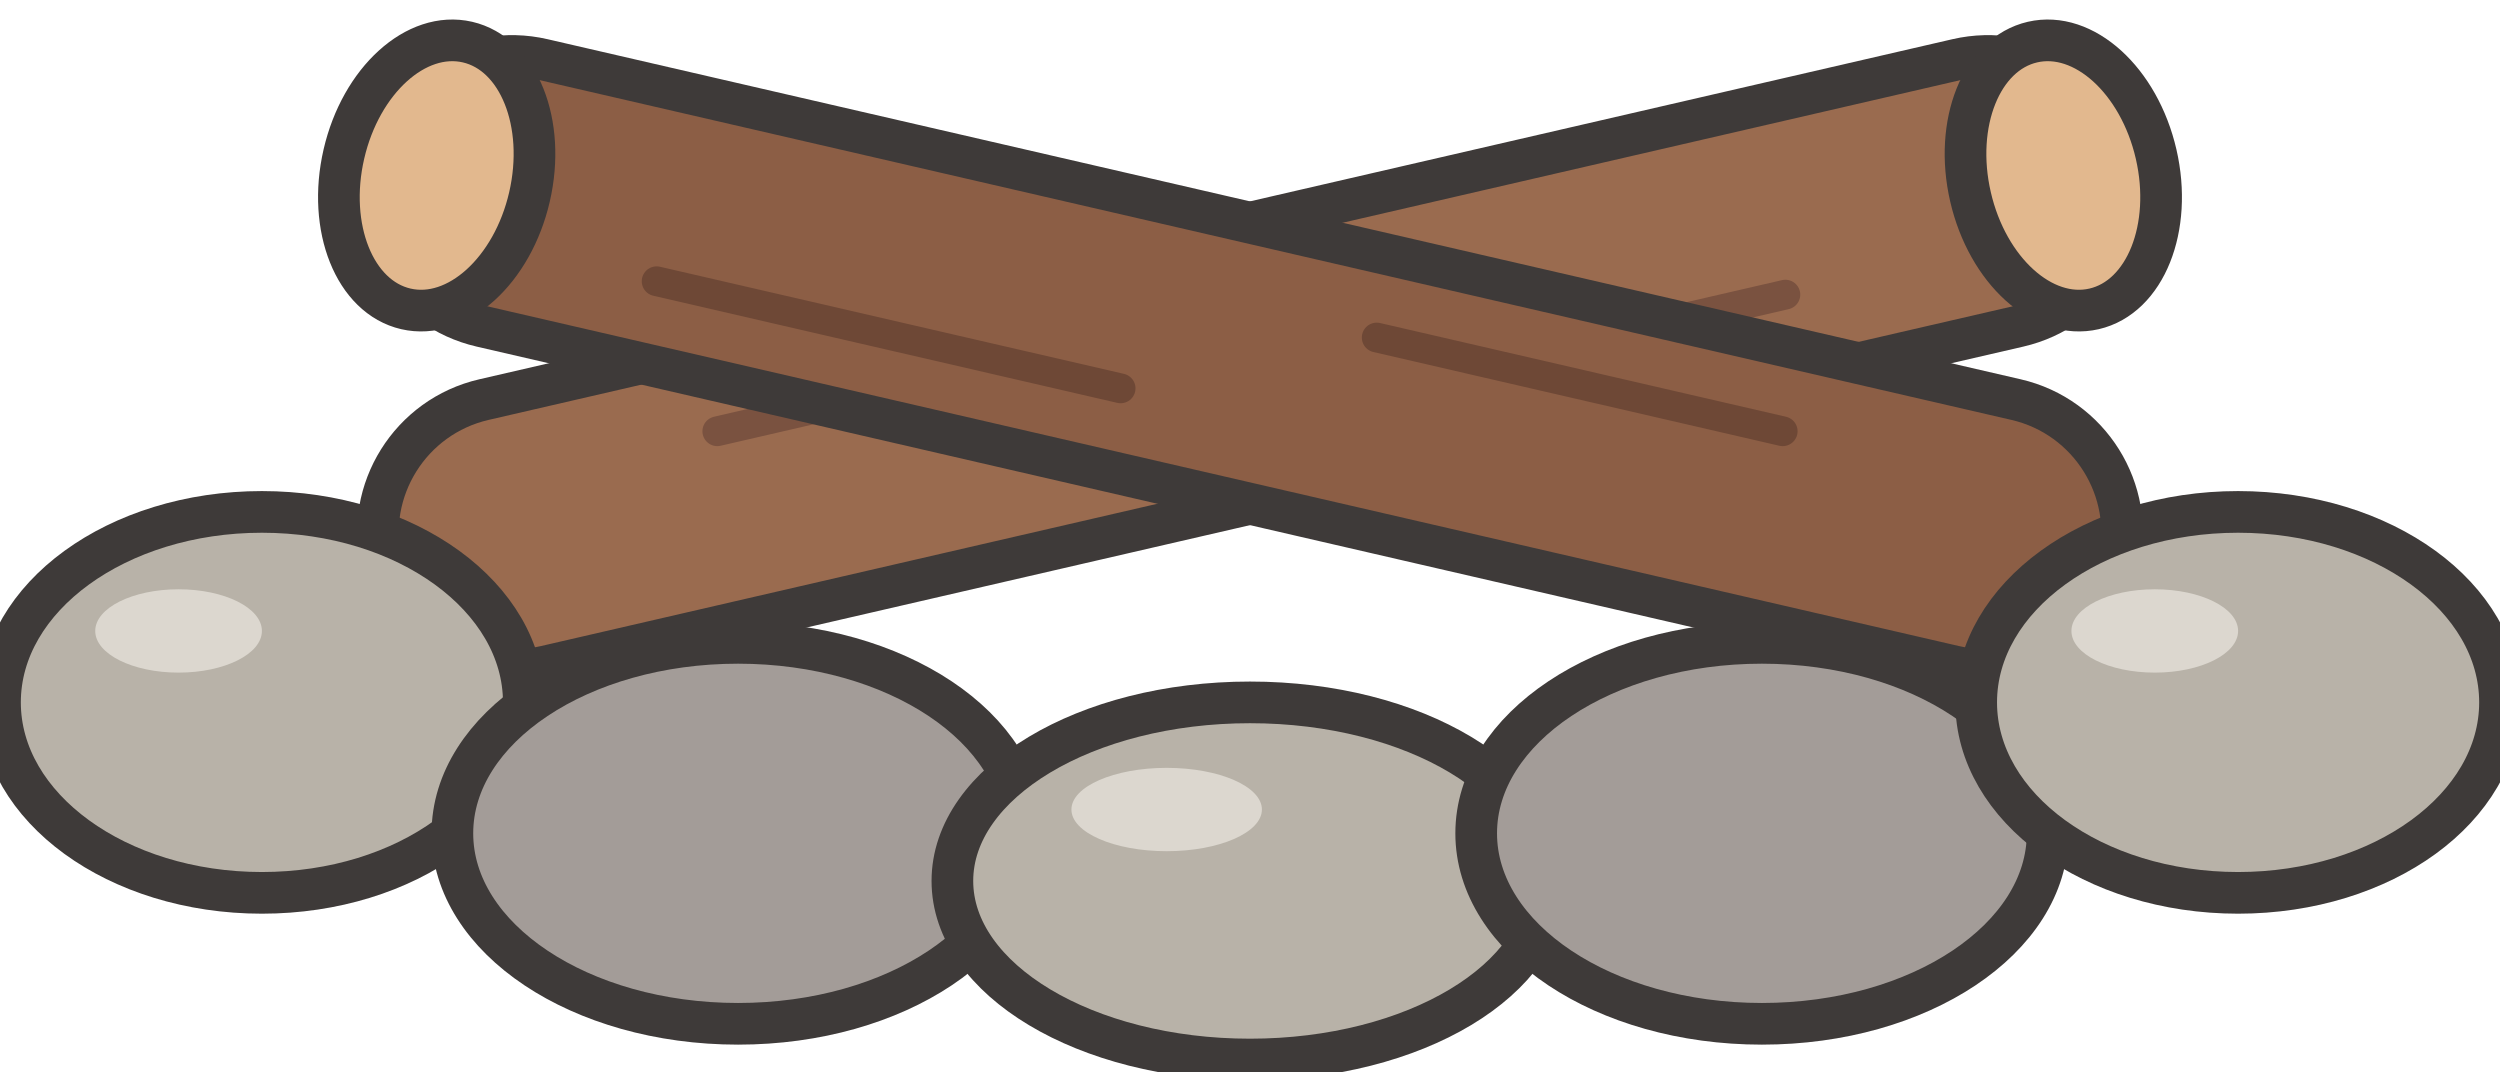
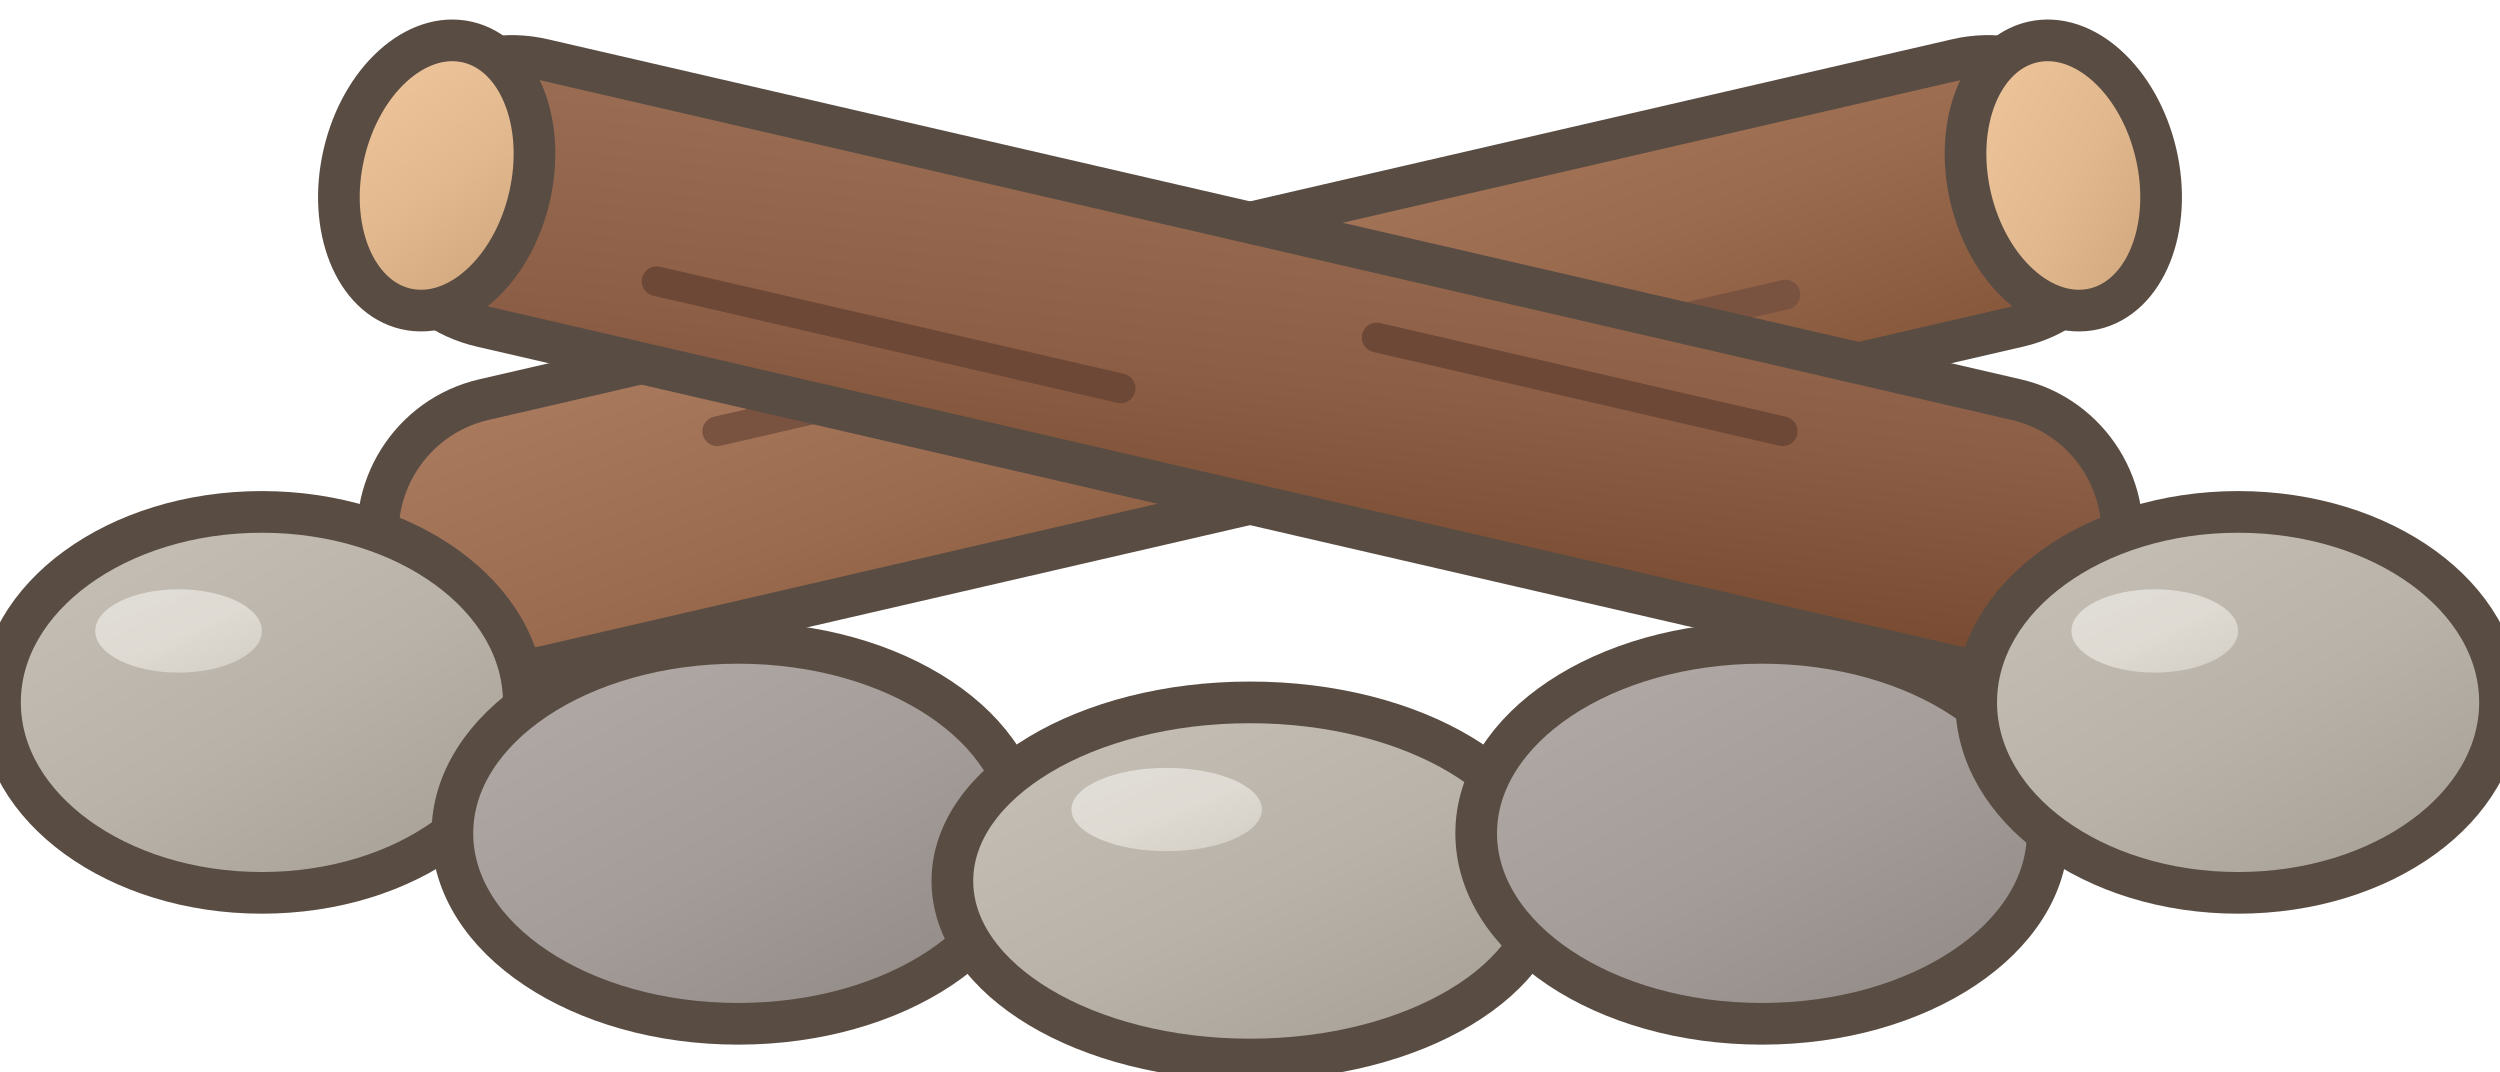
<svg xmlns="http://www.w3.org/2000/svg" viewBox="0 0 420 180" width="420" height="180">
-   <g stroke="#3E3A39" stroke-width="7" stroke-linejoin="round">
+   <defs>
+     <linearGradient id="pigment0" x1="0" y1="0" x2=".8" y2="1">
+       <stop stop-color="#aa7b5f" />
+       <stop offset=".58" stop-color="#9A6B4F" />
+       <stop offset="1" stop-color="#88593d" />
+     </linearGradient>
+     <linearGradient id="pigment1" x1="0" y1="0" x2=".8" y2="1">
+       <stop stop-color="#f2c89e" />
+       <stop offset=".58" stop-color="#E2B88E" />
+       <stop offset="1" stop-color="#d0a67c" />
+     </linearGradient>
+     <linearGradient id="pigment2" x1="0" y1="0" x2=".8" y2="1">
+       <stop stop-color="#9c6e55" />
+       <stop offset=".58" stop-color="#8C5E45" />
+       <stop offset="1" stop-color="#7a4c33" />
+     </linearGradient>
+     <linearGradient id="pigment3" x1="0" y1="0" x2=".8" y2="1">
+       <stop stop-color="#c8c2b8" />
+       <stop offset=".58" stop-color="#B8B2A8" />
+       <stop offset="1" stop-color="#a6a096" />
+     </linearGradient>
+     <linearGradient id="pigment4" x1="0" y1="0" x2=".8" y2="1">
+       <stop stop-color="#b3aca8" />
+       <stop offset=".58" stop-color="#A39C98" />
+       <stop offset="1" stop-color="#918a86" />
+     </linearGradient>
+     <linearGradient id="pigment5" x1="0" y1="0" x2=".8" y2="1">
+       <stop stop-color="#ffffff" />
+       <stop offset=".58" stop-color="#FFFCF6" />
+       <stop offset="1" stop-color="#edeae4" />
+     </linearGradient>
+   </defs>
+   <g stroke="#594C43" stroke-width="7" stroke-linejoin="round">
    <g transform="rotate(-13 210 60)">
-       <rect x="60" y="38" width="300" height="46" rx="23" fill="#9A6B4F" />
-       <ellipse cx="350" cy="61" rx="16" ry="23" fill="#E2B88E" />
+       <rect x="60" y="38" width="300" height="46" rx="23" fill="url(#pigment0)" />
+       <ellipse cx="350" cy="61" rx="16" ry="23" fill="url(#pigment1)" />
      <path d="M120 52h70M220 70h80" stroke="#7A5240" stroke-width="5" stroke-linecap="round" />
    </g>
    <g transform="rotate(13 210 60)">
-       <rect x="60" y="38" width="300" height="46" rx="23" fill="#8C5E45" />
-       <ellipse cx="70" cy="61" rx="16" ry="23" fill="#E2B88E" />
+       <rect x="60" y="38" width="300" height="46" rx="23" fill="url(#pigment2)" />
+       <ellipse cx="70" cy="61" rx="16" ry="23" fill="url(#pigment1)" />
      <path d="M110 70h80M230 52h70" stroke="#6E4836" stroke-width="5" stroke-linecap="round" />
    </g>
-     <ellipse cx="44" cy="118" rx="44" ry="32" fill="#B8B2A8" />
-     <ellipse cx="124" cy="140" rx="48" ry="32" fill="#A39C98" />
-     <ellipse cx="210" cy="148" rx="50" ry="30" fill="#B8B2A8" />
-     <ellipse cx="296" cy="140" rx="48" ry="32" fill="#A39C98" />
-     <ellipse cx="376" cy="118" rx="44" ry="32" fill="#B8B2A8" />
+     <ellipse cx="44" cy="118" rx="44" ry="32" fill="url(#pigment3)" />
+     <ellipse cx="124" cy="140" rx="48" ry="32" fill="url(#pigment4)" />
+     <ellipse cx="210" cy="148" rx="50" ry="30" fill="url(#pigment3)" />
+     <ellipse cx="296" cy="140" rx="48" ry="32" fill="url(#pigment4)" />
+     <ellipse cx="376" cy="118" rx="44" ry="32" fill="url(#pigment3)" />
  </g>
-   <g fill="#FFFCF6" opacity=".5">
+   <g fill="url(#pigment5)" opacity=".5">
    <ellipse cx="30" cy="106" rx="14" ry="7" />
    <ellipse cx="196" cy="136" rx="16" ry="7" />
    <ellipse cx="362" cy="106" rx="14" ry="7" />
  </g>
</svg>
